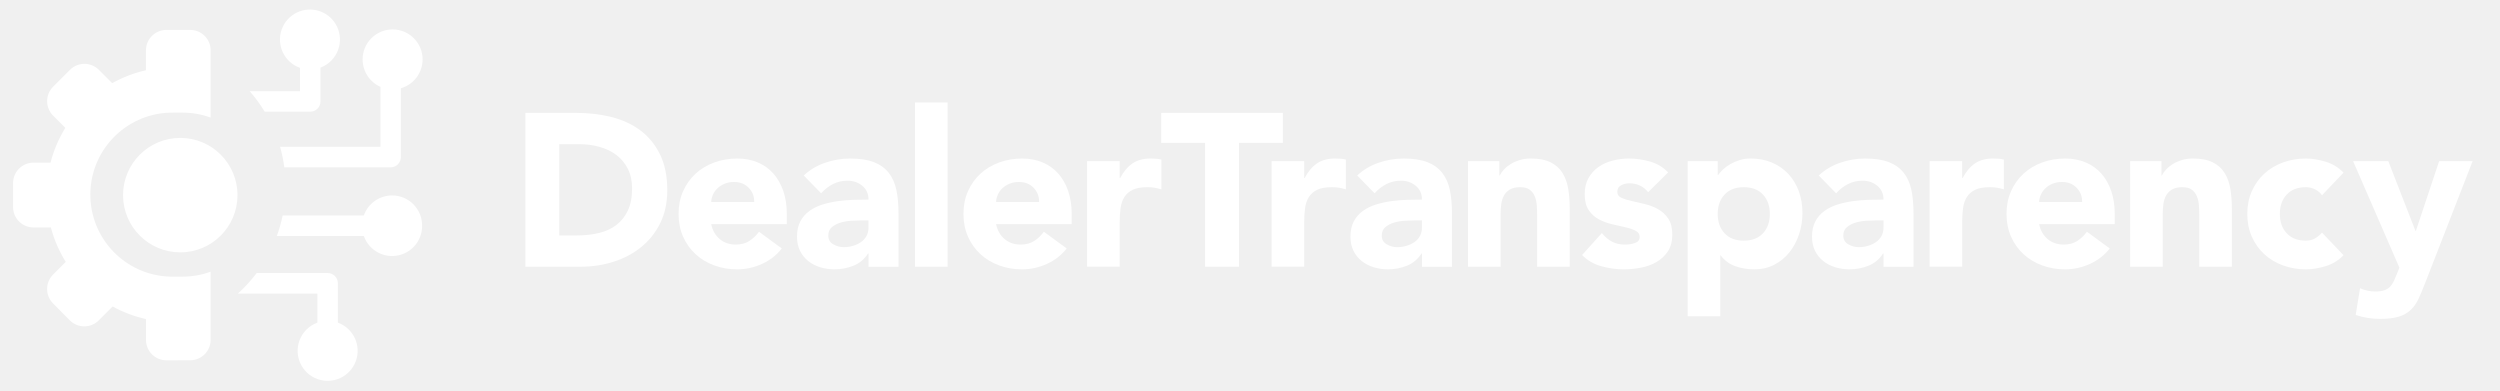
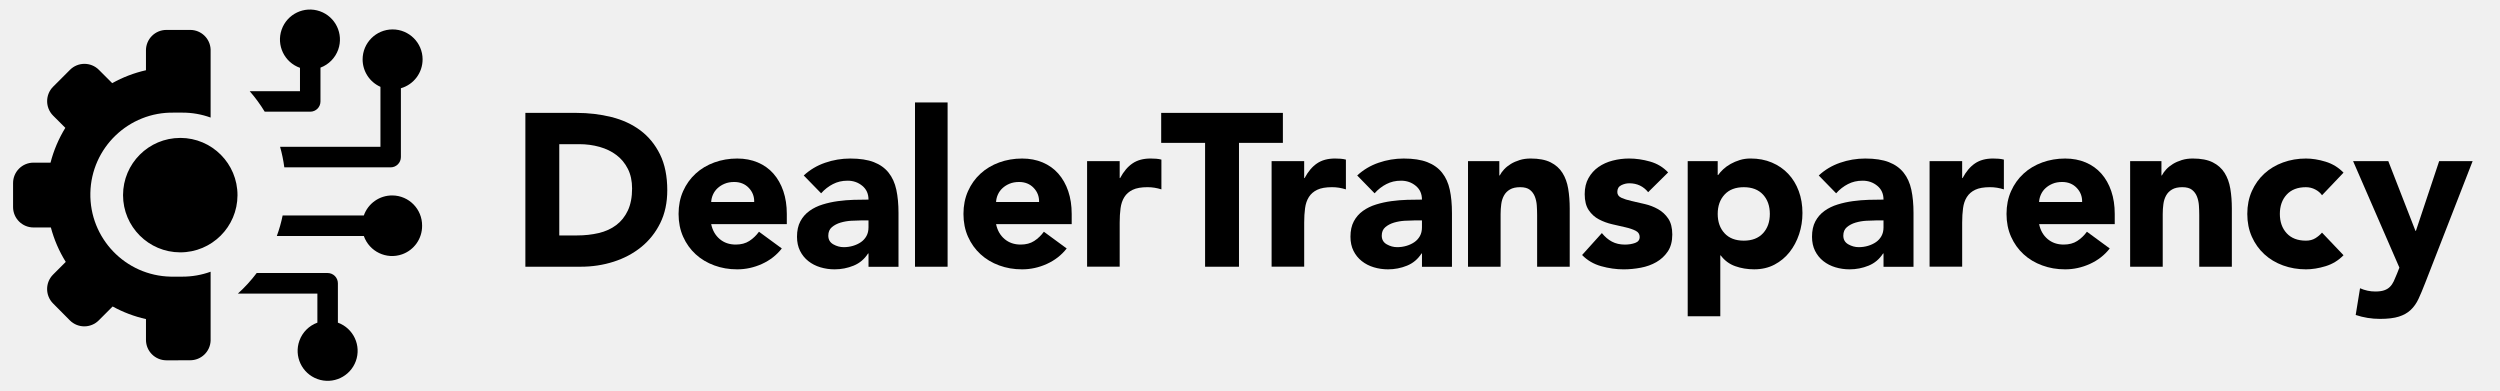
<svg xmlns="http://www.w3.org/2000/svg" id="Layer_2" version="1.1" viewBox="0 0 1495.6 233.65">
  <defs>
    <style>
      .st0 {
        fill-rule: evenodd;
      }

      .st0, .st1 {
-         fill: #fff;
+         fill: currentColor;
      }
    </style>
  </defs>
  <g>
    <path class="st1" d="M314.3,67.53h30.42c7.37,0,14.37.82,21,2.47,6.63,1.65,12.42,4.31,17.35,7.99,4.94,3.69,8.86,8.47,11.77,14.37,2.9,5.89,4.35,13.04,4.35,21.45,0,7.45-1.41,14.02-4.22,19.69-2.82,5.68-6.61,10.44-11.38,14.3-4.77,3.86-10.27,6.78-16.51,8.77-6.24,2-12.79,2.99-19.63,2.99h-33.15v-92.04ZM334.58,140.85h10.53c4.68,0,9.04-.48,13.07-1.43,4.03-.95,7.52-2.54,10.46-4.75,2.95-2.21,5.26-5.11,6.96-8.71,1.69-3.6,2.54-8,2.54-13.19,0-4.51-.84-8.43-2.54-11.77-1.69-3.34-3.96-6.09-6.83-8.25-2.86-2.17-6.22-3.79-10.08-4.88-3.86-1.08-7.91-1.62-12.15-1.62h-11.96v54.6Z" />
    <path class="st1" d="M467.7,148.65c-3.12,3.99-7.06,7.06-11.83,9.23-4.77,2.17-9.71,3.25-14.82,3.25s-9.42-.78-13.71-2.34c-4.29-1.56-8.02-3.79-11.18-6.7-3.17-2.9-5.66-6.39-7.48-10.46-1.82-4.07-2.73-8.62-2.73-13.65s.91-9.58,2.73-13.65c1.82-4.07,4.31-7.56,7.48-10.46,3.16-2.9,6.89-5.13,11.18-6.69s8.86-2.34,13.71-2.34c4.51,0,8.6.78,12.29,2.34,3.68,1.56,6.8,3.79,9.36,6.69,2.55,2.9,4.53,6.39,5.92,10.46,1.38,4.07,2.08,8.62,2.08,13.65v6.11h-45.24c.78,3.73,2.47,6.69,5.07,8.9,2.6,2.21,5.81,3.32,9.62,3.32,3.21,0,5.92-.72,8.12-2.15,2.21-1.43,4.14-3.27,5.79-5.53l13.65,10.01ZM451.19,120.83c.08-3.29-1-6.11-3.25-8.45-2.25-2.34-5.16-3.51-8.71-3.51-2.17,0-4.08.35-5.72,1.04-1.65.69-3.05,1.58-4.22,2.67-1.17,1.08-2.08,2.34-2.73,3.77-.65,1.43-1.02,2.93-1.1,4.48h25.74Z" />
    <path class="st1" d="M519.57,151.64h-.26c-2.17,3.38-5.05,5.81-8.65,7.28-3.6,1.47-7.39,2.21-11.38,2.21-2.95,0-5.78-.41-8.51-1.23-2.73-.82-5.13-2.06-7.21-3.71-2.08-1.65-3.73-3.68-4.94-6.11-1.21-2.43-1.82-5.24-1.82-8.45,0-3.64.67-6.72,2.01-9.23,1.34-2.51,3.16-4.59,5.46-6.24,2.3-1.65,4.92-2.92,7.87-3.83,2.95-.91,6-1.58,9.17-2.01,3.16-.43,6.33-.69,9.49-.78,3.16-.09,6.09-.13,8.77-.13,0-3.47-1.23-6.22-3.71-8.25-2.47-2.04-5.39-3.06-8.77-3.06s-6.13.67-8.78,2.02c-2.64,1.34-5,3.19-7.08,5.52l-10.4-10.66c3.64-3.38,7.89-5.92,12.74-7.6,4.85-1.69,9.88-2.54,15.08-2.54,5.72,0,10.42.72,14.11,2.15,3.68,1.43,6.63,3.53,8.84,6.31,2.21,2.77,3.75,6.17,4.62,10.21.87,4.03,1.3,8.69,1.3,13.98v32.11h-17.94v-7.93ZM514.76,131.88c-1.47,0-3.32.06-5.53.19s-4.33.5-6.37,1.1c-2.04.61-3.77,1.52-5.2,2.73-1.43,1.21-2.14,2.9-2.14,5.07,0,2.34,1,4.07,2.99,5.2,1.99,1.13,4.07,1.69,6.24,1.69,1.91,0,3.75-.26,5.52-.78,1.78-.52,3.36-1.26,4.75-2.21,1.39-.95,2.49-2.17,3.32-3.64.82-1.47,1.23-3.21,1.23-5.2v-4.16h-4.81Z" />
    <path class="st1" d="M547.39,61.29h19.5v98.28h-19.5V61.29Z" />
    <path class="st1" d="M638.13,148.65c-3.12,3.99-7.06,7.06-11.83,9.23-4.77,2.17-9.71,3.25-14.82,3.25s-9.42-.78-13.71-2.34c-4.29-1.56-8.02-3.79-11.18-6.7-3.17-2.9-5.66-6.39-7.48-10.46-1.82-4.07-2.73-8.62-2.73-13.65s.91-9.58,2.73-13.65c1.82-4.07,4.31-7.56,7.48-10.46,3.16-2.9,6.89-5.13,11.18-6.69s8.86-2.34,13.71-2.34c4.51,0,8.6.78,12.29,2.34,3.68,1.56,6.8,3.79,9.36,6.69,2.55,2.9,4.53,6.39,5.92,10.46,1.38,4.07,2.08,8.62,2.08,13.65v6.11h-45.24c.78,3.73,2.47,6.69,5.07,8.9,2.6,2.21,5.81,3.32,9.62,3.32,3.21,0,5.92-.72,8.12-2.15,2.21-1.43,4.14-3.27,5.79-5.53l13.65,10.01ZM621.62,120.83c.08-3.29-1-6.11-3.25-8.45-2.25-2.34-5.16-3.51-8.71-3.51-2.17,0-4.08.35-5.72,1.04-1.65.69-3.05,1.58-4.22,2.67-1.17,1.08-2.08,2.34-2.73,3.77-.65,1.43-1.02,2.93-1.1,4.48h25.74Z" />
    <path class="st1" d="M650.34,96.39h19.5v10.14h.26c2.08-3.9,4.55-6.83,7.41-8.77,2.86-1.95,6.46-2.93,10.79-2.93,1.12,0,2.25.04,3.38.13,1.12.09,2.17.26,3.12.52v17.81c-1.39-.43-2.75-.76-4.1-.98-1.34-.22-2.75-.33-4.22-.33-3.73,0-6.67.52-8.84,1.56-2.17,1.04-3.83,2.49-5,4.35-1.17,1.86-1.93,4.1-2.28,6.69-.35,2.6-.52,5.46-.52,8.58v26.39h-19.5v-63.18Z" />
    <path class="st1" d="M720.93,85.47h-26.26v-17.94h72.8v17.94h-26.26v74.1h-20.28v-74.1Z" />
    <path class="st1" d="M760.71,96.39h19.5v10.14h.26c2.08-3.9,4.55-6.83,7.41-8.77,2.86-1.95,6.46-2.93,10.79-2.93,1.12,0,2.25.04,3.38.13,1.13.09,2.17.26,3.12.52v17.81c-1.39-.43-2.75-.76-4.09-.98-1.34-.22-2.75-.33-4.23-.33-3.73,0-6.67.52-8.84,1.56-2.17,1.04-3.83,2.49-5,4.35-1.17,1.86-1.93,4.1-2.27,6.69-.35,2.6-.52,5.46-.52,8.58v26.39h-19.5v-63.18Z" />
    <path class="st1" d="M850.67,151.64h-.26c-2.17,3.38-5.05,5.81-8.65,7.28-3.6,1.47-7.39,2.21-11.38,2.21-2.95,0-5.78-.41-8.51-1.23-2.73-.82-5.13-2.06-7.21-3.71-2.08-1.65-3.73-3.68-4.94-6.11-1.21-2.43-1.82-5.24-1.82-8.45,0-3.64.67-6.72,2.01-9.23,1.34-2.51,3.16-4.59,5.46-6.24,2.3-1.65,4.92-2.92,7.87-3.83,2.95-.91,6-1.58,9.17-2.01,3.16-.43,6.33-.69,9.49-.78,3.16-.09,6.09-.13,8.77-.13,0-3.47-1.23-6.22-3.71-8.25-2.47-2.04-5.39-3.06-8.77-3.06s-6.13.67-8.78,2.02c-2.64,1.34-5,3.19-7.08,5.52l-10.4-10.66c3.64-3.38,7.89-5.92,12.74-7.6,4.85-1.69,9.88-2.54,15.08-2.54,5.72,0,10.42.72,14.11,2.15,3.68,1.43,6.63,3.53,8.84,6.31,2.21,2.77,3.75,6.17,4.62,10.21.87,4.03,1.3,8.69,1.3,13.98v32.11h-17.94v-7.93ZM845.86,131.88c-1.47,0-3.32.06-5.53.19s-4.33.5-6.37,1.1c-2.04.61-3.77,1.52-5.2,2.73-1.43,1.21-2.14,2.9-2.14,5.07,0,2.34,1,4.07,2.99,5.2,1.99,1.13,4.07,1.69,6.24,1.69,1.91,0,3.75-.26,5.52-.78,1.78-.52,3.36-1.26,4.75-2.21,1.39-.95,2.49-2.17,3.32-3.64.82-1.47,1.23-3.21,1.23-5.2v-4.16h-4.81Z" />
    <path class="st1" d="M878.23,96.39h18.72v8.58h.26c.61-1.21,1.47-2.43,2.6-3.64,1.12-1.21,2.47-2.29,4.03-3.25,1.56-.95,3.34-1.73,5.33-2.34,1.99-.61,4.16-.91,6.5-.91,4.94,0,8.93.76,11.96,2.28,3.03,1.52,5.4,3.62,7.08,6.3,1.69,2.69,2.84,5.85,3.45,9.49.61,3.64.91,7.58.91,11.83v34.84h-19.5v-30.94c0-1.82-.07-3.71-.2-5.66-.13-1.95-.52-3.75-1.17-5.4-.65-1.65-1.65-2.99-2.99-4.03-1.34-1.04-3.27-1.56-5.79-1.56s-4.55.46-6.11,1.37c-1.56.91-2.75,2.12-3.58,3.64-.83,1.52-1.37,3.23-1.62,5.14-.26,1.91-.39,3.9-.39,5.98v31.46h-19.5v-63.18Z" />
    <path class="st1" d="M986,114.98c-2.86-3.55-6.63-5.33-11.31-5.33-1.65,0-3.25.39-4.81,1.17-1.56.78-2.34,2.12-2.34,4.03,0,1.56.8,2.71,2.4,3.45,1.6.74,3.64,1.39,6.11,1.95,2.47.56,5.11,1.17,7.93,1.82,2.82.65,5.46,1.67,7.93,3.05,2.47,1.39,4.5,3.27,6.11,5.66,1.6,2.38,2.41,5.57,2.41,9.55s-.89,7.43-2.67,10.08c-1.78,2.64-4.05,4.77-6.83,6.37-2.77,1.6-5.89,2.73-9.36,3.38-3.47.65-6.89.98-10.27.98-4.42,0-8.88-.63-13.39-1.89-4.51-1.25-8.32-3.49-11.44-6.69l11.83-13.13c1.82,2.25,3.83,3.96,6.04,5.13s4.79,1.76,7.74,1.76c2.25,0,4.29-.33,6.11-.98,1.82-.65,2.73-1.84,2.73-3.58,0-1.65-.8-2.88-2.41-3.71-1.6-.82-3.64-1.52-6.11-2.08-2.47-.56-5.12-1.17-7.93-1.82-2.82-.65-5.46-1.62-7.93-2.92-2.47-1.3-4.51-3.14-6.11-5.53-1.6-2.38-2.4-5.57-2.4-9.55,0-3.73.76-6.93,2.27-9.62,1.52-2.69,3.51-4.9,5.98-6.63,2.47-1.73,5.31-3.01,8.51-3.83,3.21-.82,6.46-1.24,9.75-1.24,4.16,0,8.36.61,12.61,1.82,4.25,1.21,7.84,3.38,10.79,6.5l-11.96,11.83Z" />
    <path class="st1" d="M1009.66,96.39h17.94v8.32h.26c.78-1.13,1.8-2.27,3.05-3.45,1.25-1.17,2.73-2.23,4.42-3.19,1.69-.95,3.53-1.73,5.53-2.34,1.99-.61,4.12-.91,6.37-.91,4.68,0,8.93.8,12.74,2.41,3.81,1.6,7.08,3.86,9.82,6.76,2.73,2.9,4.83,6.35,6.3,10.33,1.47,3.99,2.21,8.36,2.21,13.13,0,4.42-.67,8.65-2.01,12.67-1.34,4.03-3.25,7.6-5.72,10.73-2.47,3.12-5.48,5.61-9.04,7.48-3.55,1.86-7.58,2.79-12.09,2.79-4.08,0-7.87-.63-11.38-1.89-3.51-1.25-6.39-3.4-8.65-6.43h-.26v36.4h-19.5v-92.82ZM1027.6,127.98c0,4.77,1.37,8.62,4.1,11.57,2.73,2.95,6.56,4.42,11.5,4.42s8.77-1.47,11.5-4.42c2.73-2.95,4.09-6.8,4.09-11.57s-1.37-8.62-4.09-11.57c-2.73-2.95-6.57-4.42-11.5-4.42s-8.78,1.47-11.5,4.42c-2.73,2.95-4.1,6.8-4.1,11.57Z" />
    <path class="st1" d="M1126.79,151.64h-.26c-2.17,3.38-5.05,5.81-8.65,7.28-3.6,1.47-7.39,2.21-11.38,2.21-2.95,0-5.78-.41-8.51-1.23-2.73-.82-5.13-2.06-7.21-3.71-2.08-1.65-3.73-3.68-4.94-6.11-1.21-2.43-1.82-5.24-1.82-8.45,0-3.64.67-6.72,2.01-9.23,1.34-2.51,3.16-4.59,5.46-6.24,2.3-1.65,4.92-2.92,7.87-3.83,2.95-.91,6-1.58,9.17-2.01,3.16-.43,6.33-.69,9.49-.78,3.16-.09,6.09-.13,8.77-.13,0-3.47-1.23-6.22-3.71-8.25-2.47-2.04-5.39-3.06-8.77-3.06s-6.13.67-8.78,2.02c-2.64,1.34-5,3.19-7.08,5.52l-10.4-10.66c3.64-3.38,7.89-5.92,12.74-7.6,4.85-1.69,9.88-2.54,15.08-2.54,5.72,0,10.42.72,14.11,2.15,3.68,1.43,6.63,3.53,8.84,6.31,2.21,2.77,3.75,6.17,4.62,10.21.87,4.03,1.3,8.69,1.3,13.98v32.11h-17.94v-7.93ZM1121.98,131.88c-1.47,0-3.32.06-5.53.19s-4.33.5-6.37,1.1c-2.04.61-3.77,1.52-5.2,2.73-1.43,1.21-2.14,2.9-2.14,5.07,0,2.34,1,4.07,2.99,5.2,1.99,1.13,4.07,1.69,6.24,1.69,1.91,0,3.75-.26,5.52-.78,1.78-.52,3.36-1.26,4.75-2.21,1.39-.95,2.49-2.17,3.32-3.64.82-1.47,1.23-3.21,1.23-5.2v-4.16h-4.81Z" />
    <path class="st1" d="M1154.34,96.39h19.5v10.14h.26c2.08-3.9,4.55-6.83,7.41-8.77,2.86-1.95,6.46-2.93,10.79-2.93,1.12,0,2.25.04,3.38.13,1.13.09,2.17.26,3.12.52v17.81c-1.39-.43-2.75-.76-4.09-.98-1.34-.22-2.75-.33-4.23-.33-3.73,0-6.67.52-8.84,1.56-2.17,1.04-3.83,2.49-5,4.35-1.17,1.86-1.93,4.1-2.27,6.69-.35,2.6-.52,5.46-.52,8.58v26.39h-19.5v-63.18Z" />
    <path class="st1" d="M1262.12,148.65c-3.12,3.99-7.06,7.06-11.83,9.23-4.77,2.17-9.71,3.25-14.82,3.25s-9.42-.78-13.71-2.34c-4.29-1.56-8.02-3.79-11.18-6.7-3.16-2.9-5.65-6.39-7.47-10.46-1.82-4.07-2.73-8.62-2.73-13.65s.91-9.58,2.73-13.65c1.82-4.07,4.31-7.56,7.47-10.46,3.16-2.9,6.89-5.13,11.18-6.69s8.86-2.34,13.71-2.34c4.5,0,8.6.78,12.29,2.34,3.68,1.56,6.8,3.79,9.36,6.69,2.56,2.9,4.53,6.39,5.92,10.46,1.39,4.07,2.08,8.62,2.08,13.65v6.11h-45.24c.78,3.73,2.47,6.69,5.07,8.9s5.81,3.32,9.62,3.32c3.21,0,5.92-.72,8.12-2.15,2.21-1.43,4.14-3.27,5.79-5.53l13.65,10.01ZM1245.61,120.83c.08-3.29-1-6.11-3.25-8.45-2.25-2.34-5.16-3.51-8.71-3.51-2.17,0-4.07.35-5.72,1.04-1.65.69-3.06,1.58-4.23,2.67-1.17,1.08-2.08,2.34-2.73,3.77-.65,1.43-1.02,2.93-1.11,4.48h25.74Z" />
    <path class="st1" d="M1274.34,96.39h18.72v8.58h.26c.61-1.21,1.47-2.43,2.6-3.64,1.12-1.21,2.47-2.29,4.03-3.25,1.56-.95,3.34-1.73,5.33-2.34,1.99-.61,4.16-.91,6.5-.91,4.94,0,8.93.76,11.96,2.28,3.03,1.52,5.4,3.62,7.08,6.3,1.69,2.69,2.84,5.85,3.45,9.49.61,3.64.91,7.58.91,11.83v34.84h-19.5v-30.94c0-1.82-.07-3.71-.2-5.66-.13-1.95-.52-3.75-1.17-5.4-.65-1.65-1.65-2.99-2.99-4.03-1.34-1.04-3.27-1.56-5.79-1.56s-4.55.46-6.11,1.37c-1.56.91-2.75,2.12-3.58,3.64-.83,1.52-1.37,3.23-1.62,5.14-.26,1.91-.39,3.9-.39,5.98v31.46h-19.5v-63.18Z" />
    <path class="st1" d="M1389.12,116.8c-.96-1.39-2.3-2.54-4.03-3.44-1.73-.91-3.6-1.37-5.59-1.37-4.94,0-8.78,1.47-11.5,4.42-2.73,2.95-4.1,6.8-4.1,11.57s1.37,8.62,4.1,11.57c2.73,2.95,6.56,4.42,11.5,4.42,2.17,0,4.03-.48,5.59-1.43,1.56-.95,2.9-2.08,4.03-3.38l12.87,13.52c-3.03,3.12-6.61,5.31-10.72,6.56-4.12,1.26-8.04,1.89-11.76,1.89-4.85,0-9.42-.78-13.71-2.34-4.29-1.56-8.02-3.79-11.18-6.7-3.16-2.9-5.65-6.39-7.47-10.46-1.82-4.07-2.73-8.62-2.73-13.65s.91-9.58,2.73-13.65c1.82-4.07,4.31-7.56,7.47-10.46,3.16-2.9,6.89-5.13,11.18-6.69s8.86-2.34,13.71-2.34c3.72,0,7.65.63,11.76,1.89,4.12,1.26,7.69,3.44,10.72,6.56l-12.87,13.52Z" />
    <path class="st1" d="M1450.61,169.84c-1.3,3.38-2.56,6.37-3.77,8.97-1.21,2.6-2.75,4.79-4.62,6.56-1.86,1.77-4.22,3.12-7.08,4.03-2.86.91-6.63,1.37-11.31,1.37-5.03,0-9.88-.78-14.56-2.34l2.6-15.99c2.95,1.3,5.98,1.95,9.1,1.95,2.17,0,3.94-.24,5.33-.71,1.39-.48,2.54-1.17,3.45-2.08.91-.91,1.67-2.02,2.28-3.31.6-1.3,1.25-2.82,1.95-4.55l1.43-3.64-27.69-63.7h21.06l16.25,41.73h.26l13.91-41.73h20.02l-28.6,73.45Z" />
  </g>
  <path class="st0" d="M107.92,82.5c18.91.04,34.2,15.41,34.16,34.31-.04,18.91-15.41,34.2-34.31,34.16-18.88-.04-34.16-15.36-34.16-34.23,0-18.91,15.33-34.23,34.23-34.23.03,0,.05,0,.08,0ZM106.63,215.55h-7.1c-6.73-.01-12.18-5.46-12.2-12.18v-12.48c-6.97-1.56-13.68-4.1-19.94-7.54l-8.33,8.33c-4.77,4.75-12.48,4.75-17.25,0l-10.07-10.15c-4.74-4.77-4.74-12.47,0-17.25l7.6-7.6c-3.98-6.39-6.98-13.33-8.91-20.6h-10.41c-6.73-.01-12.18-5.46-12.2-12.18v-14.36c-.01-6.75,5.45-12.23,12.2-12.24h10.21c1.89-7.34,4.88-14.36,8.85-20.82l-7.34-7.34c-4.72-4.77-4.72-12.46,0-17.23l10.15-10.15c4.77-4.75,12.48-4.75,17.25,0l7.98,7.98c6.33-3.52,13.13-6.12,20.2-7.72v-11.96c.03-6.73,5.5-12.16,12.22-12.16h14.34c6.48.04,11.8,5.13,12.12,11.6v40.83c-5.39-1.96-11.08-2.96-16.81-2.95h-5.08c-27.09-.55-49.5,20.98-50.05,48.07-.55,27.09,20.98,49.5,48.07,50.05.66.01,1.32.01,1.98,0h5.08c5.73,0,11.42-.99,16.81-2.95v41.37c-.33,6.49-5.68,11.59-12.18,11.6h-7.18Z" />
  <g>
    <path class="st0" d="M189.87,193.02v-17.39h-47.55c4.13-3.73,7.9-7.85,11.25-12.3h42.43c3.38.01,6.12,2.74,6.14,6.12v23.57c9.31,3.39,14.12,13.68,10.73,23-3.39,9.31-13.68,14.12-23,10.73-9.31-3.39-14.12-13.68-10.73-23,1.81-4.99,5.74-8.92,10.73-10.73Z" />
    <path class="st0" d="M185.58,66.82h-27.22c-2.64-4.34-5.65-8.45-8.99-12.28h30.09v-13.96c-9.35-3.3-14.25-13.54-10.96-22.89,3.3-9.35,13.54-14.25,22.89-10.96,9.35,3.3,14.25,13.54,10.96,22.89-1.77,5.01-5.66,8.98-10.63,10.84v20.24c0,3.38-2.74,6.12-6.12,6.12,0,0-.01,0-.02,0Z" />
    <path class="st0" d="M252.82,35.5c-.03-9.91-8.08-17.92-17.99-17.9-9.91.03-17.92,8.08-17.9,17.99.02,7.08,4.2,13.49,10.67,16.36v35.89h-60.04c1.14,4.03,1.99,8.13,2.53,12.28h63.62c3.38-.02,6.11-2.76,6.12-6.14v-41.19c7.7-2.22,13-9.27,12.98-17.29Z" />
    <path class="st0" d="M252.52,135.05c.1-9.91-7.84-18.03-17.75-18.13-7.69-.08-14.57,4.74-17.12,11.99h-48.57c-.84,4.17-2,8.27-3.47,12.26h52.04c3.29,9.35,13.53,14.26,22.88,10.98,7.24-2.55,12.06-9.42,11.99-17.1Z" />
  </g>
</svg>
